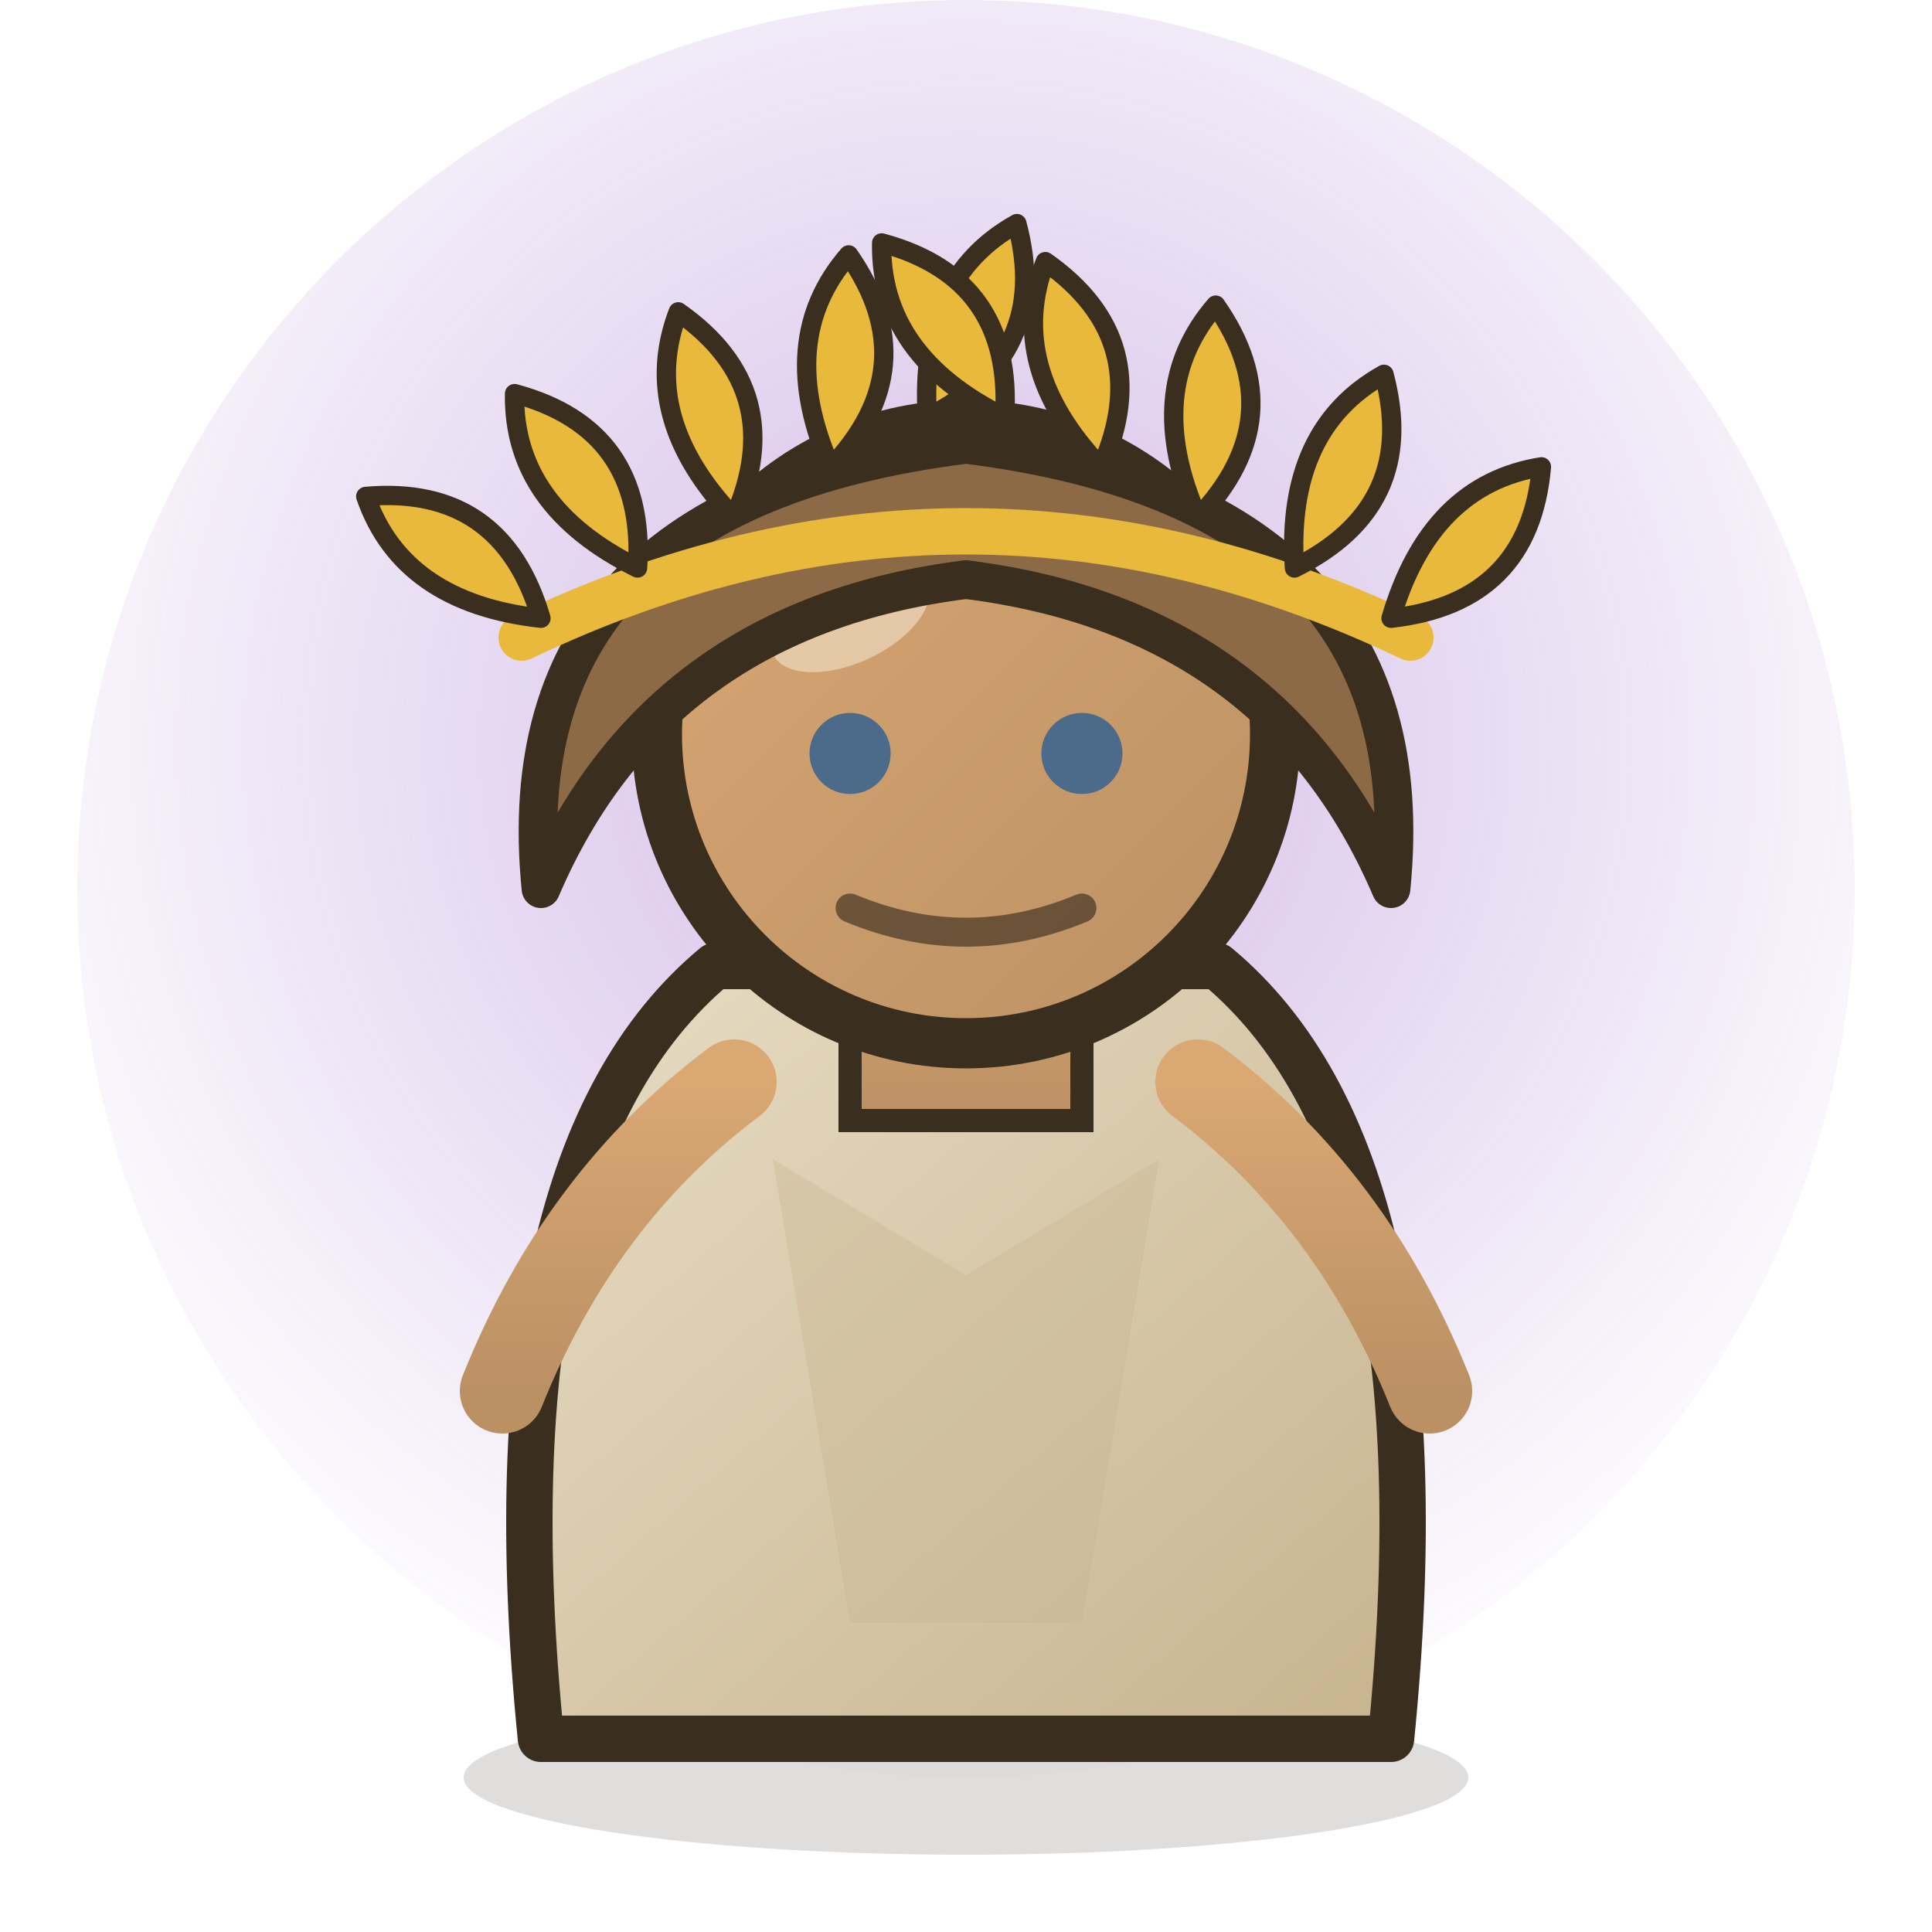
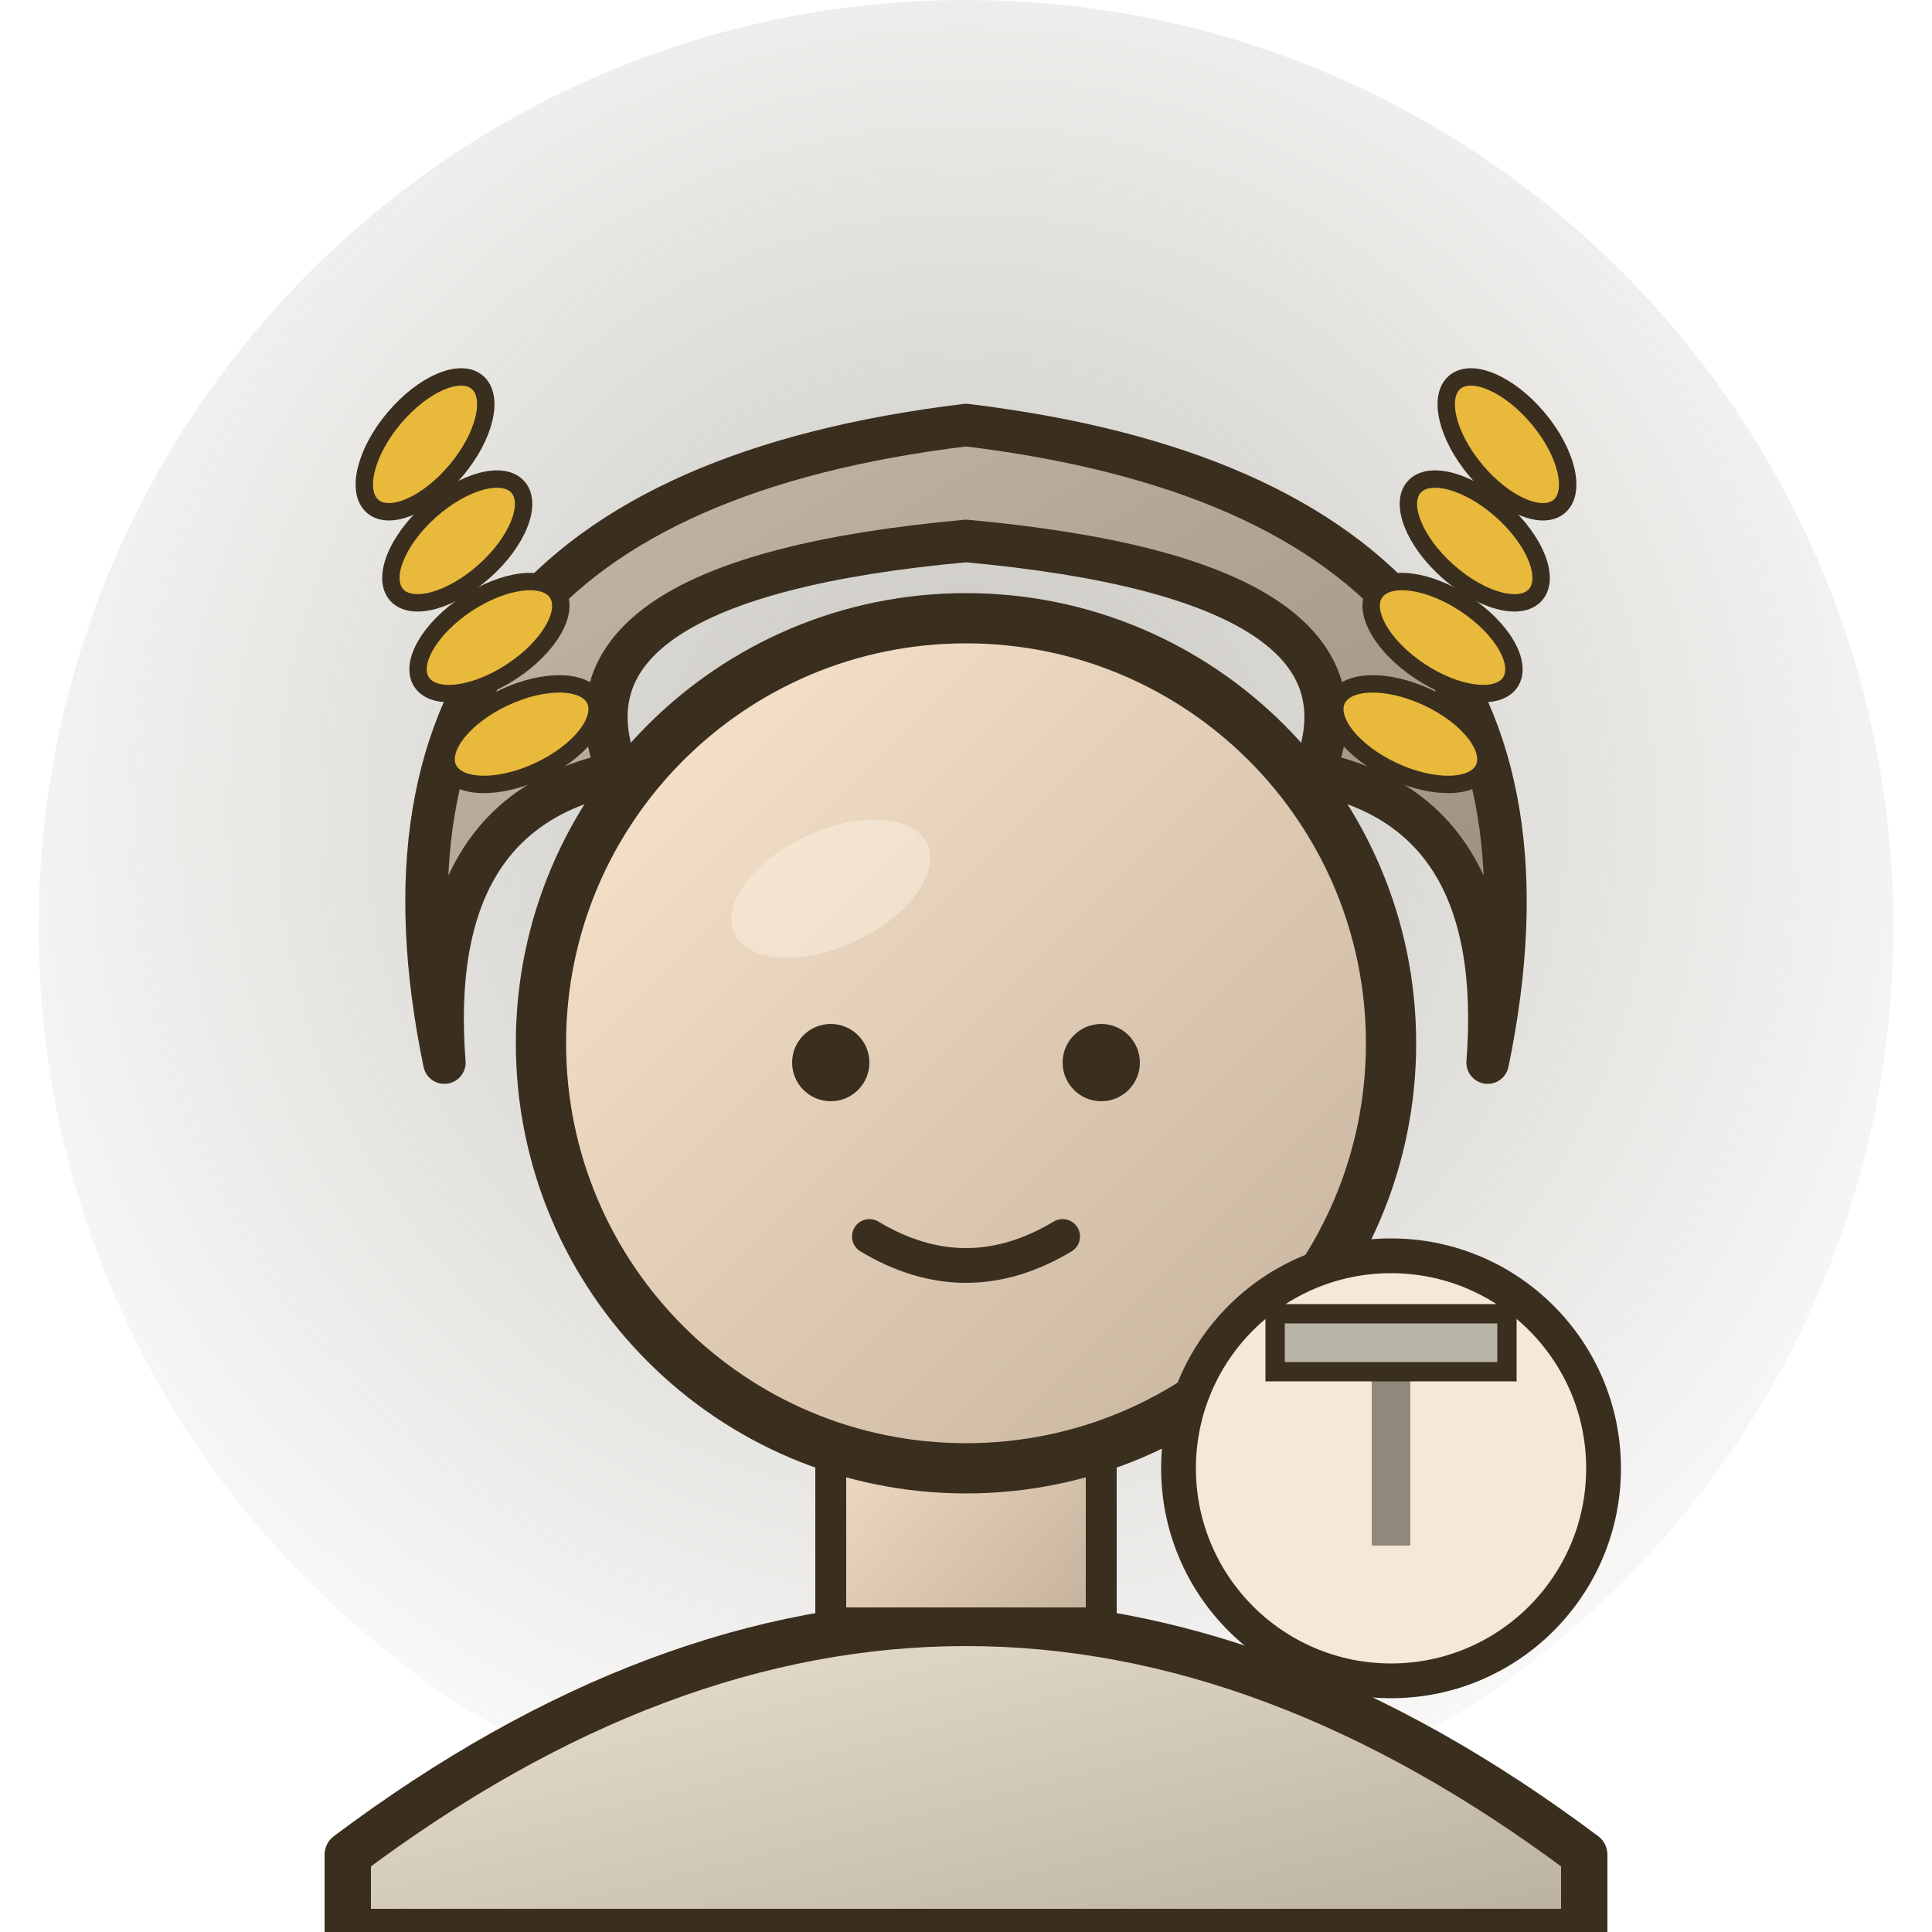
<svg xmlns="http://www.w3.org/2000/svg" viewBox="0 0 100 100" width="100" height="100" preserveAspectRatio="none">
-   <radialGradient id="aura284" cx="50%" cy="42%" r="60%">
-     <stop offset="0%" stop-color="#8B4FC0" stop-opacity="0.38" />
-     <stop offset="100%" stop-color="#8B4FC0" stop-opacity="0" />
+   <radialGradient id="aura1132" cx="50%" cy="44%" r="62%">
+     <stop offset="0%" stop-color="#8F897C" stop-opacity="0.5" />
+     <stop offset="100%" stop-color="#8F897C" stop-opacity="0" />
  </radialGradient>
-   <circle cx="50" cy="46" r="46" fill="url(#aura284)" />
-   <ellipse cx="50" cy="92" rx="26" ry="4" fill="#3A2E1F" opacity="0.16" />
-   <linearGradient id="robe284" x1="0" y1="0" x2="1" y2="1">
-     <stop offset="0%" stop-color="#E7DCC4" />
-     <stop offset="100%" stop-color="#C7B48E" />
+   <circle cx="50" cy="48" r="48" fill="url(#aura1132)" />
+   <ellipse cx="50" cy="93" rx="24" ry="3.6" fill="#3A2E1F" opacity="0.16" />
+   <linearGradient id="dg1133" x1="0" y1="0" x2="1" y2="1">
+     <stop offset="0%" stop-color="#ece4d1" />
+     <stop offset="100%" stop-color="#b9b09d" />
  </linearGradient>
-   <path d="M 28 90 Q 25 60 37 50 L 63 50 Q 75 60 72 90 Z" fill="url(#robe284)" stroke="#3A2E1F" stroke-width="2.4" stroke-linejoin="round" />
-   <path d="M 44 84 L 40 60 L 50 66 L 60 60 L 56 84 Z" fill="#C7B48E" opacity="0.35" />
-   <linearGradient id="skin284a" x1="0" y1="0" x2="0" y2="1">
-     <stop offset="0%" stop-color="#D9A873" />
-     <stop offset="100%" stop-color="#bb9063" />
+   <linearGradient id="dg1134" x1="0" y1="0" x2="1" y2="1">
+     <stop offset="0%" stop-color="#fce7cf" />
+     <stop offset="100%" stop-color="#c4b19b" />
  </linearGradient>
-   <path d="M 38 56 Q 30 62 26 72" fill="none" stroke="url(#skin284a)" stroke-width="4.4" stroke-linecap="round" />
-   <path d="M 62 56 Q 70 62 74 72" fill="none" stroke="url(#skin284a)" stroke-width="4.4" stroke-linecap="round" />
-   <rect x="44" y="46" width="12" height="12" fill="url(#skin284a)" stroke="#3A2E1F" stroke-width="1.2" />
-   <linearGradient id="skin284b" x1="0" y1="0" x2="1" y2="1">
-     <stop offset="0%" stop-color="#D9A873" />
-     <stop offset="100%" stop-color="#bb9063" />
+   <linearGradient id="dg1135" x1="0" y1="0" x2="1" y2="1">
+     <stop offset="0%" stop-color="#c6bbaa" />
+     <stop offset="100%" stop-color="#978b7a" />
  </linearGradient>
-   <circle cx="50" cy="38" r="16" fill="url(#skin284b)" stroke="#3A2E1F" stroke-width="2.6" />
-   <ellipse cx="44" cy="32" rx="4.4" ry="2.3" fill="#FFF8EC" opacity="0.45" transform="rotate(-25 44 32)" />
-   <path d="M 28 46 Q 26 26 50 23 Q 74 26 72 46 Q 66 32 50 30 Q 34 32 28 46 Z" fill="#8C6A46" stroke="#3A2E1F" stroke-width="2" stroke-linejoin="round" />
-   <circle cx="44" cy="39" r="2.1" fill="#4C6B8A" />
-   <circle cx="56" cy="39" r="2.1" fill="#4C6B8A" />
-   <path d="M 44 47 Q 50 49.5 56 47" fill="none" stroke="#3A2E1F" stroke-width="1.5" stroke-linecap="round" opacity="0.65" />
-   <path d="M 27 33 Q 50 22 73 33" fill="none" stroke="#E8B93B" stroke-width="2.4" stroke-linecap="round" />
-   <path d="M 28 32 Q 24 26 27 21 Q 32 26 28 32 Z" fill="#E8B93B" stroke="#3A2E1F" stroke-width="1" stroke-linejoin="round" transform="rotate(-50 28 32)" />
-   <path d="M 33 29.4 Q 29 23.4 32 18.4 Q 37 23.4 33 29.4 Z" fill="#E8B93B" stroke="#3A2E1F" stroke-width="1" stroke-linejoin="round" transform="rotate(-30 33 29.4)" />
-   <path d="M 38 26.8 Q 34 20.8 37 15.8 Q 42 20.8 38 26.8 Z" fill="#E8B93B" stroke="#3A2E1F" stroke-width="1" stroke-linejoin="round" transform="rotate(-10 38 26.8)" />
-   <path d="M 43 24.2 Q 39 18.2 42 13.2 Q 47 18.2 43 24.2 Z" fill="#E8B93B" stroke="#3A2E1F" stroke-width="1" stroke-linejoin="round" transform="rotate(10 43 24.2)" />
-   <path d="M 48 21.6 Q 44 15.6 47 10.6 Q 52 15.6 48 21.6 Z" fill="#E8B93B" stroke="#3A2E1F" stroke-width="1" stroke-linejoin="round" transform="rotate(30 48 21.6)" />
-   <path d="M 72 32 Q 68 26 71 21 Q 76 26 72 32 Z" fill="#E8B93B" stroke="#3A2E1F" stroke-width="1" stroke-linejoin="round" transform="rotate(50 72 32)" />
-   <path d="M 67 29.4 Q 63 23.4 66 18.4 Q 71 23.4 67 29.4 Z" fill="#E8B93B" stroke="#3A2E1F" stroke-width="1" stroke-linejoin="round" transform="rotate(30 67 29.4)" />
-   <path d="M 62 26.8 Q 58 20.8 61 15.8 Q 66 20.8 62 26.8 Z" fill="#E8B93B" stroke="#3A2E1F" stroke-width="1" stroke-linejoin="round" transform="rotate(10 62 26.8)" />
-   <path d="M 57 24.2 Q 53 18.2 56 13.2 Q 61 18.2 57 24.2 Z" fill="#E8B93B" stroke="#3A2E1F" stroke-width="1" stroke-linejoin="round" transform="rotate(-10 57 24.2)" />
-   <path d="M 52 21.6 Q 48 15.6 51 10.6 Q 56 15.6 52 21.6 Z" fill="#E8B93B" stroke="#3A2E1F" stroke-width="1" stroke-linejoin="round" transform="rotate(-30 52 21.6)" />
+   <path d="M 18 96 Q 50 72 82 96 L 82 100 L 18 100 Z" fill="url(#dg1133)" stroke="#3A2E1F" stroke-width="2.4" stroke-linejoin="round" />
+   <rect x="43" y="68" width="14" height="16" fill="url(#dg1134)" stroke="#3A2E1F" stroke-width="1.6" />
+   <circle cx="50" cy="54" r="22" fill="url(#dg1134)" stroke="#3A2E1F" stroke-width="2.6" />
+   <ellipse cx="43" cy="46" rx="5.5" ry="3" fill="#FFF8EC" opacity="0.4" transform="rotate(-25 43 46)" />
+   <path d="M 23 55 Q 17 26 50 22 Q 83 26 77 55 Q 78 42 68 40 Q 72 30 50 28 Q 28 30 32 40 Q 22 42 23 55 Z" fill="url(#dg1135)" stroke="#3A2E1F" stroke-width="2.2" stroke-linejoin="round" />
+   <circle cx="43" cy="55" r="2" fill="#3A2E1F" />
+   <circle cx="57" cy="55" r="2" fill="#3A2E1F" />
+   <path d="M 45 64 Q 50 67 55 64" stroke="#3A2E1F" stroke-width="1.8" fill="none" stroke-linecap="round" />
+   <ellipse cx="73" cy="38" rx="4.2" ry="2.1" fill="#E8B93B" stroke="#3A2E1F" stroke-width="0.9" transform="rotate(25 73 38)" />
+   <ellipse cx="74.667" cy="33" rx="4.2" ry="2.1" fill="#E8B93B" stroke="#3A2E1F" stroke-width="0.9" transform="rotate(33.33333 74.66667 33)" />
+   <ellipse cx="76.333" cy="28" rx="4.2" ry="2.1" fill="#E8B93B" stroke="#3A2E1F" stroke-width="0.9" transform="rotate(41.66667 76.33333 28)" />
+   <ellipse cx="78" cy="23" rx="4.2" ry="2.1" fill="#E8B93B" stroke="#3A2E1F" stroke-width="0.9" transform="rotate(50 78 23)" />
+   <ellipse cx="27" cy="38" rx="4.2" ry="2.1" fill="#E8B93B" stroke="#3A2E1F" stroke-width="0.9" transform="rotate(-25 27 38)" />
+   <ellipse cx="25.333" cy="33" rx="4.2" ry="2.1" fill="#E8B93B" stroke="#3A2E1F" stroke-width="0.9" transform="rotate(-33.33333 25.33333 33)" />
+   <ellipse cx="23.667" cy="28" rx="4.2" ry="2.1" fill="#E8B93B" stroke="#3A2E1F" stroke-width="0.9" transform="rotate(-41.66667 23.66667 28)" />
+   <ellipse cx="22" cy="23" rx="4.2" ry="2.1" fill="#E8B93B" stroke="#3A2E1F" stroke-width="0.9" transform="rotate(-50 22 23)" />
+   <circle cx="72" cy="76" r="11" fill="#F4E9D8" stroke="#3A2E1F" stroke-width="1.8" />
+   <g transform="translate(22 26)">
+     <rect x="-1" y="-8" width="2" height="12" fill="#8F897C" transform="translate(50 50)" />
+     <path d="M -6 -8 L 6 -8 L 6 -5 L -6 -5 Z" fill="#B9B4A8" stroke="#3A2E1F" stroke-width="1" transform="translate(50 50)" />
+   </g>
</svg>
